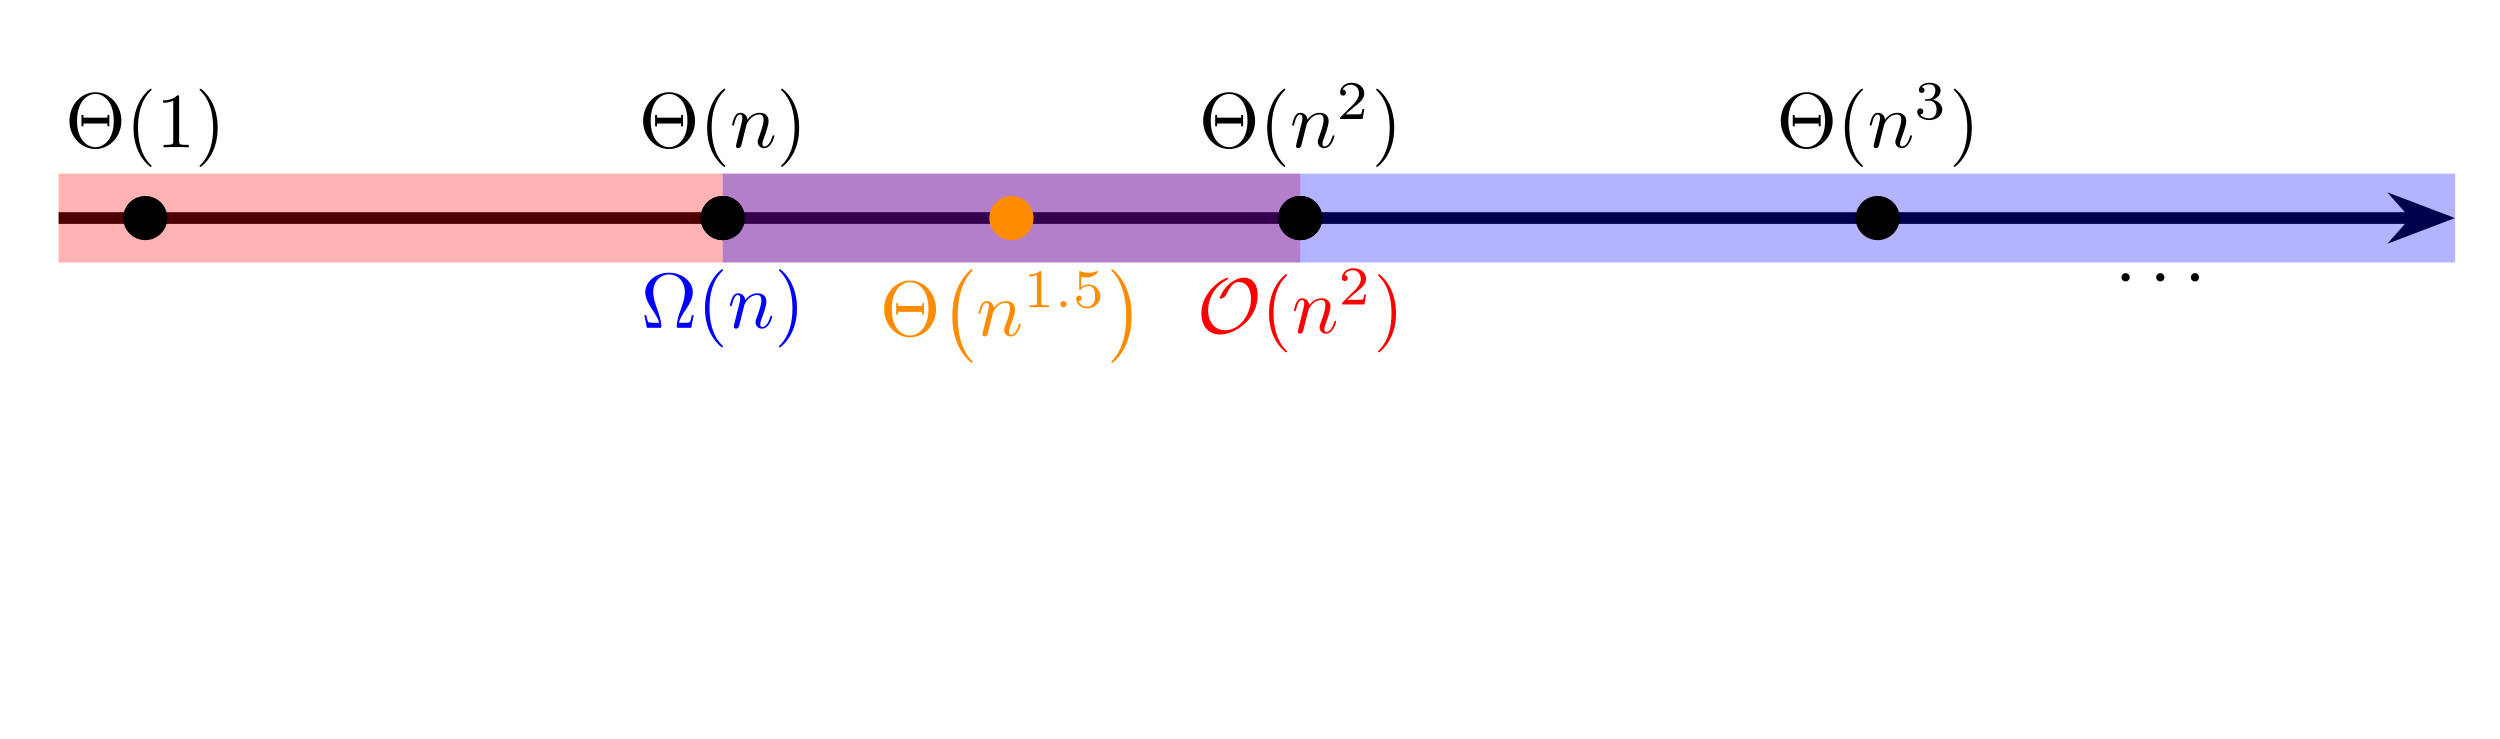
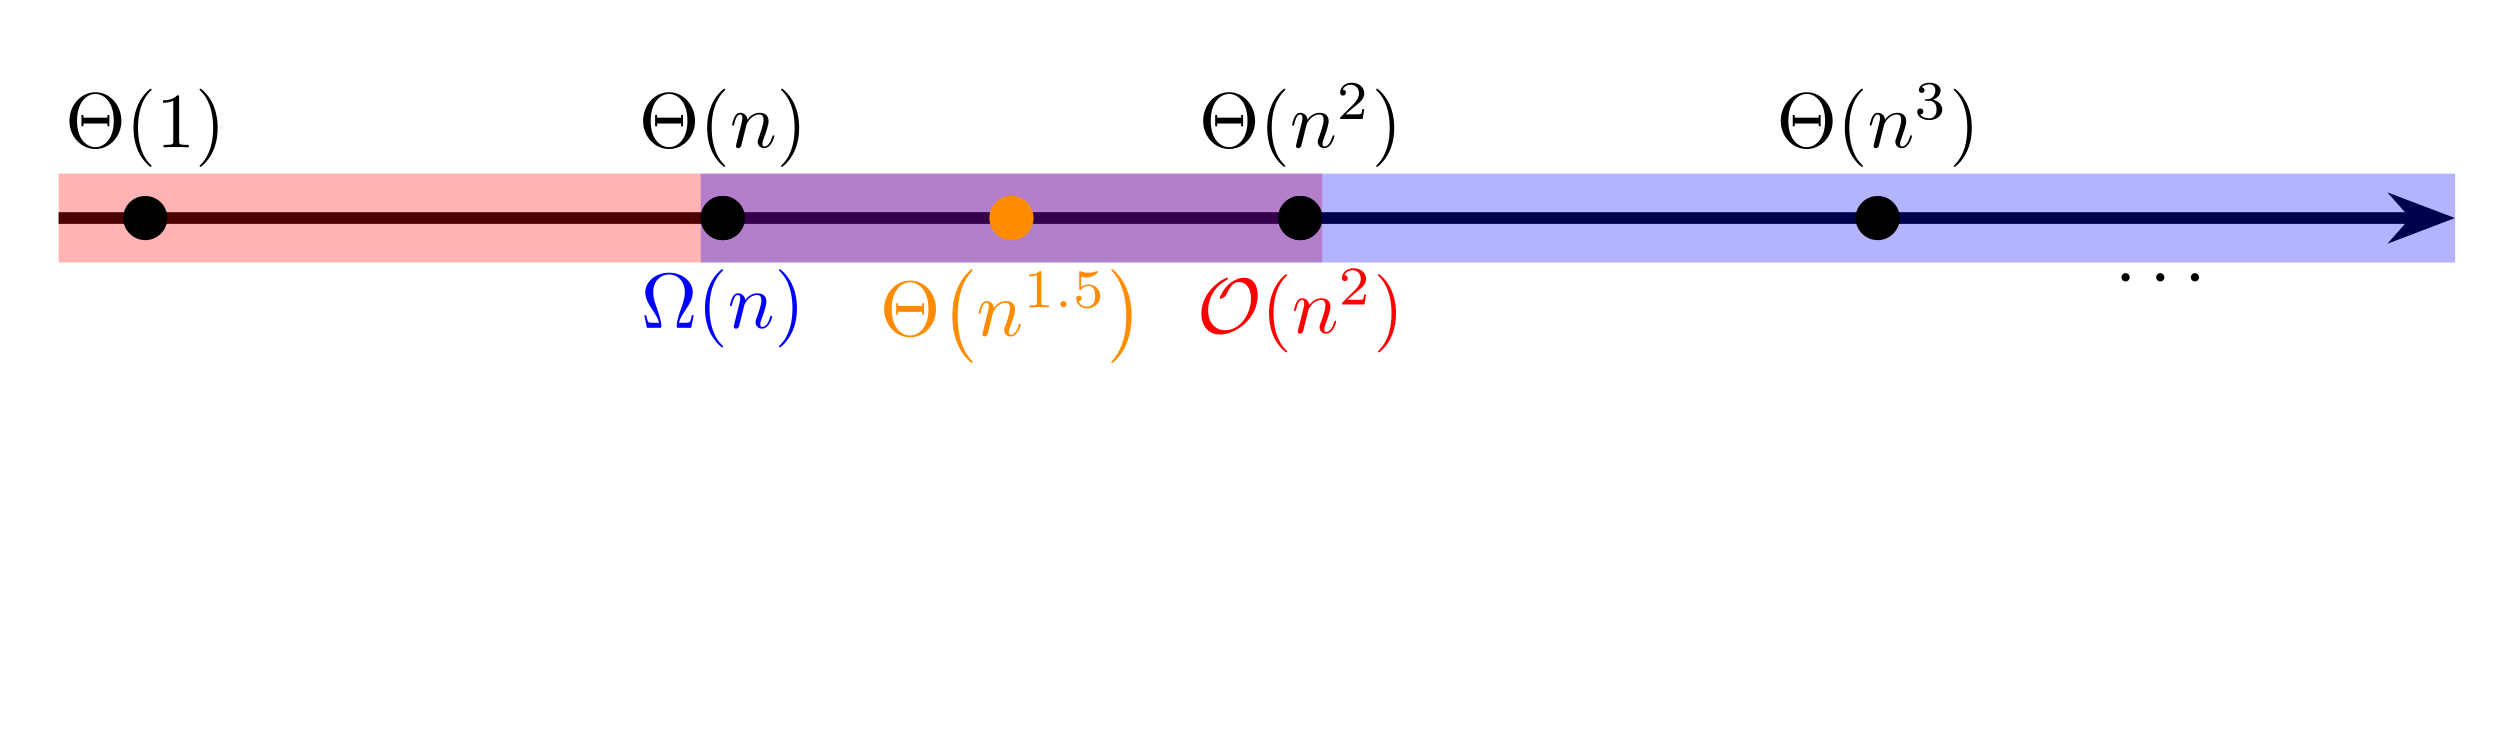
- <svg xmlns="http://www.w3.org/2000/svg" xmlns:xlink="http://www.w3.org/1999/xlink" viewBox="0 0 319.073 94.222">
+ <svg xmlns="http://www.w3.org/2000/svg" xmlns:xlink="http://www.w3.org/1999/xlink" viewBox="0 0 319.073 94.222" version="1.1">
  <defs>
    <g>
-       <g id="glyph-0-0">
-         <path d="M 7.75 -4.812 C 7.75 -6.078 7.188 -7.031 5.969 -7.031 C 4.938 -7.031 4.062 -6.188 3.984 -6.125 C 3.188 -5.344 2.891 -4.453 2.891 -4.422 C 2.891 -4.359 2.938 -4.359 2.984 -4.359 C 3.188 -4.359 3.344 -4.453 3.484 -4.562 C 3.672 -4.688 3.672 -4.719 3.781 -4.953 C 3.875 -5.156 4.109 -5.641 4.469 -6.062 C 4.719 -6.328 4.922 -6.484 5.312 -6.484 C 6.281 -6.484 6.891 -5.688 6.891 -4.375 C 6.891 -2.344 5.453 -0.328 3.609 -0.328 C 2.188 -0.328 1.422 -1.453 1.422 -2.875 C 1.422 -4.234 2.109 -5.734 3.562 -6.594 C 3.672 -6.656 3.969 -6.828 3.969 -6.953 C 3.969 -7.031 3.891 -7.031 3.875 -7.031 C 3.516 -7.031 0.562 -5.438 0.562 -2.453 C 0.562 -1.062 1.297 0.219 2.953 0.219 C 4.891 0.219 7.75 -1.734 7.75 -4.812 Z M 7.75 -4.812 " />
-       </g>
-       <g id="glyph-1-0">
-         <path d="M 3.297 2.391 C 3.297 2.359 3.297 2.344 3.125 2.172 C 1.891 0.922 1.562 -0.969 1.562 -2.5 C 1.562 -4.234 1.938 -5.969 3.172 -7.203 C 3.297 -7.328 3.297 -7.344 3.297 -7.375 C 3.297 -7.453 3.266 -7.484 3.203 -7.484 C 3.094 -7.484 2.203 -6.797 1.609 -5.531 C 1.109 -4.438 0.984 -3.328 0.984 -2.5 C 0.984 -1.719 1.094 -0.516 1.641 0.625 C 2.25 1.844 3.094 2.5 3.203 2.5 C 3.266 2.5 3.297 2.469 3.297 2.391 Z M 3.297 2.391 " />
-       </g>
-       <g id="glyph-1-1">
-         <path d="M 2.875 -2.5 C 2.875 -3.266 2.766 -4.469 2.219 -5.609 C 1.625 -6.828 0.766 -7.484 0.672 -7.484 C 0.609 -7.484 0.562 -7.438 0.562 -7.375 C 0.562 -7.344 0.562 -7.328 0.75 -7.141 C 1.734 -6.156 2.297 -4.578 2.297 -2.5 C 2.297 -0.781 1.938 0.969 0.703 2.219 C 0.562 2.344 0.562 2.359 0.562 2.391 C 0.562 2.453 0.609 2.5 0.672 2.5 C 0.766 2.5 1.672 1.812 2.25 0.547 C 2.766 -0.547 2.875 -1.656 2.875 -2.5 Z M 2.875 -2.5 " />
-       </g>
-       <g id="glyph-1-2">
-         <path d="M 6.75 -1.609 L 6.5 -1.609 C 6.453 -1.359 6.406 -1.125 6.312 -0.891 C 6.266 -0.734 6.234 -0.641 5.656 -0.641 L 4.859 -0.641 C 5 -1.203 5.297 -1.688 5.75 -2.344 C 6.219 -3.047 6.625 -3.734 6.625 -4.531 C 6.625 -5.906 5.281 -7.031 3.594 -7.031 C 1.891 -7.031 0.562 -5.891 0.562 -4.531 C 0.562 -3.734 0.969 -3.047 1.438 -2.344 C 1.875 -1.688 2.188 -1.203 2.328 -0.641 L 1.531 -0.641 C 0.953 -0.641 0.922 -0.734 0.875 -0.875 C 0.781 -1.109 0.734 -1.359 0.688 -1.609 L 0.438 -1.609 L 0.766 0 L 2.359 0 C 2.578 0 2.609 0 2.609 -0.203 C 2.609 -0.906 2.297 -1.781 2.078 -2.422 C 1.859 -3 1.578 -3.781 1.578 -4.531 C 1.578 -6.125 2.688 -6.812 3.594 -6.812 C 4.547 -6.812 5.609 -6.094 5.609 -4.531 C 5.609 -3.781 5.328 -3.031 5.047 -2.219 C 4.891 -1.797 4.578 -0.891 4.578 -0.203 C 4.578 0 4.609 0 4.828 0 L 6.422 0 Z M 6.75 -1.609 " />
-       </g>
-       <g id="glyph-1-3">
-         <path d="M 7.188 -3.375 C 7.188 -5.406 5.688 -7.031 3.875 -7.031 C 2.078 -7.031 0.562 -5.438 0.562 -3.375 C 0.562 -1.328 2.094 0.219 3.875 0.219 C 5.688 0.219 7.188 -1.359 7.188 -3.375 Z M 3.875 -0.016 C 2.891 -0.016 1.531 -0.875 1.531 -3.375 C 1.531 -5.938 2.906 -6.812 3.875 -6.812 C 4.875 -6.812 6.219 -5.906 6.219 -3.375 C 6.219 -0.844 4.812 -0.016 3.875 -0.016 Z M 5.656 -4.125 L 5.406 -4.125 L 5.406 -3.781 L 2.344 -3.781 L 2.344 -4.125 L 2.094 -4.125 L 2.094 -2.688 L 2.344 -2.688 L 2.344 -3.031 L 5.406 -3.031 L 5.406 -2.688 L 5.656 -2.688 Z M 5.656 -4.125 " />
-       </g>
-       <g id="glyph-1-4">
-         <path d="M 2.938 -6.375 C 2.938 -6.625 2.938 -6.641 2.703 -6.641 C 2.078 -6 1.203 -6 0.891 -6 L 0.891 -5.688 C 1.094 -5.688 1.672 -5.688 2.188 -5.953 L 2.188 -0.781 C 2.188 -0.422 2.156 -0.312 1.266 -0.312 L 0.953 -0.312 L 0.953 0 C 1.297 -0.031 2.156 -0.031 2.562 -0.031 C 2.953 -0.031 3.828 -0.031 4.172 0 L 4.172 -0.312 L 3.859 -0.312 C 2.953 -0.312 2.938 -0.422 2.938 -0.781 Z M 2.938 -6.375 " />
-       </g>
-       <g id="glyph-2-0">
-         <path d="M 0.875 -0.594 C 0.844 -0.438 0.781 -0.203 0.781 -0.156 C 0.781 0.016 0.922 0.109 1.078 0.109 C 1.203 0.109 1.375 0.031 1.453 -0.172 C 1.453 -0.188 1.578 -0.656 1.641 -0.906 L 1.859 -1.797 C 1.906 -2.031 1.969 -2.25 2.031 -2.469 C 2.062 -2.641 2.141 -2.938 2.156 -2.969 C 2.297 -3.281 2.828 -4.188 3.781 -4.188 C 4.234 -4.188 4.312 -3.812 4.312 -3.484 C 4.312 -2.875 3.828 -1.594 3.672 -1.172 C 3.578 -0.938 3.562 -0.812 3.562 -0.703 C 3.562 -0.234 3.922 0.109 4.391 0.109 C 5.328 0.109 5.688 -1.344 5.688 -1.422 C 5.688 -1.531 5.609 -1.531 5.578 -1.531 C 5.469 -1.531 5.469 -1.5 5.422 -1.344 C 5.219 -0.672 4.891 -0.109 4.406 -0.109 C 4.234 -0.109 4.172 -0.203 4.172 -0.438 C 4.172 -0.688 4.25 -0.922 4.344 -1.141 C 4.531 -1.672 4.953 -2.766 4.953 -3.344 C 4.953 -4 4.531 -4.406 3.812 -4.406 C 2.906 -4.406 2.422 -3.766 2.25 -3.531 C 2.203 -4.094 1.797 -4.406 1.328 -4.406 C 0.875 -4.406 0.688 -4.016 0.594 -3.844 C 0.422 -3.5 0.297 -2.906 0.297 -2.875 C 0.297 -2.766 0.391 -2.766 0.406 -2.766 C 0.516 -2.766 0.516 -2.781 0.578 -3 C 0.75 -3.703 0.953 -4.188 1.312 -4.188 C 1.5 -4.188 1.609 -4.062 1.609 -3.734 C 1.609 -3.516 1.578 -3.406 1.453 -2.891 Z M 0.875 -0.594 " />
-       </g>
-       <g id="glyph-2-1">
-         <path d="M 1.906 -0.531 C 1.906 -0.812 1.672 -1.062 1.391 -1.062 C 1.094 -1.062 0.859 -0.812 0.859 -0.531 C 0.859 -0.234 1.094 0 1.391 0 C 1.672 0 1.906 -0.234 1.906 -0.531 Z M 1.906 -0.531 " />
-       </g>
-       <g id="glyph-3-0">
-         <path d="M 3.516 -1.266 L 3.281 -1.266 C 3.266 -1.109 3.188 -0.703 3.094 -0.641 C 3.047 -0.594 2.516 -0.594 2.406 -0.594 L 1.125 -0.594 C 1.859 -1.234 2.109 -1.438 2.516 -1.766 C 3.031 -2.172 3.516 -2.609 3.516 -3.266 C 3.516 -4.109 2.781 -4.625 1.891 -4.625 C 1.031 -4.625 0.438 -4.016 0.438 -3.375 C 0.438 -3.031 0.734 -2.984 0.812 -2.984 C 0.969 -2.984 1.172 -3.109 1.172 -3.359 C 1.172 -3.484 1.125 -3.734 0.766 -3.734 C 0.984 -4.219 1.453 -4.375 1.781 -4.375 C 2.484 -4.375 2.844 -3.828 2.844 -3.266 C 2.844 -2.656 2.406 -2.188 2.188 -1.938 L 0.516 -0.266 C 0.438 -0.203 0.438 -0.188 0.438 0 L 3.312 0 Z M 3.516 -1.266 " />
-       </g>
-       <g id="glyph-3-1">
-         <path d="M 2.328 -4.438 C 2.328 -4.625 2.328 -4.625 2.125 -4.625 C 1.672 -4.188 1.047 -4.188 0.766 -4.188 L 0.766 -3.938 C 0.922 -3.938 1.391 -3.938 1.766 -4.125 L 1.766 -0.578 C 1.766 -0.344 1.766 -0.25 1.078 -0.25 L 0.812 -0.25 L 0.812 0 C 0.938 0 1.797 -0.031 2.047 -0.031 C 2.266 -0.031 3.141 0 3.297 0 L 3.297 -0.25 L 3.031 -0.25 C 2.328 -0.25 2.328 -0.344 2.328 -0.578 Z M 2.328 -4.438 " />
-       </g>
-       <g id="glyph-3-2">
-         <path d="M 1.078 -3.891 C 1.438 -3.797 1.641 -3.797 1.75 -3.797 C 2.672 -3.797 3.219 -4.422 3.219 -4.531 C 3.219 -4.609 3.172 -4.625 3.141 -4.625 C 3.125 -4.625 3.109 -4.625 3.078 -4.609 C 2.906 -4.547 2.547 -4.406 2.031 -4.406 C 1.828 -4.406 1.469 -4.422 1.016 -4.594 C 0.938 -4.625 0.922 -4.625 0.922 -4.625 C 0.828 -4.625 0.828 -4.547 0.828 -4.438 L 0.828 -2.391 C 0.828 -2.266 0.828 -2.188 0.938 -2.188 C 1 -2.188 1.016 -2.188 1.078 -2.281 C 1.375 -2.656 1.812 -2.719 2.047 -2.719 C 2.469 -2.719 2.656 -2.391 2.688 -2.328 C 2.812 -2.094 2.859 -1.828 2.859 -1.422 C 2.859 -1.219 2.859 -0.812 2.641 -0.5 C 2.469 -0.25 2.172 -0.078 1.828 -0.078 C 1.375 -0.078 0.906 -0.328 0.734 -0.797 C 1 -0.781 1.141 -0.953 1.141 -1.141 C 1.141 -1.438 0.875 -1.484 0.781 -1.484 C 0.781 -1.484 0.438 -1.484 0.438 -1.109 C 0.438 -0.484 1.016 0.141 1.844 0.141 C 2.734 0.141 3.516 -0.516 3.516 -1.406 C 3.516 -2.188 2.922 -2.906 2.062 -2.906 C 1.75 -2.906 1.391 -2.844 1.078 -2.578 Z M 1.078 -3.891 " />
-       </g>
-       <g id="glyph-3-3">
-         <path d="M 1.906 -2.328 C 2.453 -2.328 2.844 -1.953 2.844 -1.203 C 2.844 -0.344 2.328 -0.078 1.938 -0.078 C 1.656 -0.078 1.031 -0.156 0.75 -0.578 C 1.078 -0.578 1.156 -0.812 1.156 -0.969 C 1.156 -1.188 0.984 -1.344 0.766 -1.344 C 0.578 -1.344 0.375 -1.219 0.375 -0.938 C 0.375 -0.281 1.094 0.141 1.938 0.141 C 2.906 0.141 3.578 -0.516 3.578 -1.203 C 3.578 -1.75 3.141 -2.297 2.375 -2.453 C 3.094 -2.719 3.359 -3.234 3.359 -3.672 C 3.359 -4.219 2.734 -4.625 1.953 -4.625 C 1.188 -4.625 0.594 -4.25 0.594 -3.688 C 0.594 -3.453 0.75 -3.328 0.953 -3.328 C 1.172 -3.328 1.312 -3.484 1.312 -3.672 C 1.312 -3.875 1.172 -4.031 0.953 -4.047 C 1.203 -4.344 1.672 -4.422 1.938 -4.422 C 2.25 -4.422 2.688 -4.266 2.688 -3.672 C 2.688 -3.375 2.594 -3.047 2.406 -2.844 C 2.188 -2.578 1.984 -2.562 1.641 -2.531 C 1.469 -2.516 1.453 -2.516 1.422 -2.516 C 1.406 -2.516 1.344 -2.5 1.344 -2.422 C 1.344 -2.328 1.406 -2.328 1.531 -2.328 Z M 1.906 -2.328 " />
-       </g>
-       <g id="glyph-4-0">
-         <path d="M 4.109 11.453 C 4.109 11.422 4.094 11.391 4.078 11.359 C 3.625 10.875 2.938 10.062 2.516 8.438 C 2.297 7.531 2.203 6.516 2.203 5.578 C 2.203 2.953 2.828 1.125 4.031 -0.172 C 4.109 -0.266 4.109 -0.281 4.109 -0.297 C 4.109 -0.406 4.031 -0.406 4 -0.406 C 3.844 -0.406 3.312 0.203 3.188 0.344 C 2.156 1.562 1.516 3.344 1.516 5.578 C 1.516 6.984 1.766 8.984 3.078 10.672 C 3.172 10.797 3.812 11.547 4 11.547 C 4.031 11.547 4.109 11.547 4.109 11.453 Z M 4.109 11.453 " />
-       </g>
-       <g id="glyph-4-1">
-         <path d="M 3.047 5.578 C 3.047 4.172 2.797 2.156 1.484 0.484 C 1.391 0.359 0.734 -0.406 0.562 -0.406 C 0.516 -0.406 0.438 -0.375 0.438 -0.297 C 0.438 -0.266 0.453 -0.234 0.5 -0.203 C 0.984 0.312 1.625 1.125 2.031 2.719 C 2.266 3.625 2.359 4.641 2.359 5.578 C 2.359 6.578 2.266 7.594 2 8.578 C 1.625 9.969 1.031 10.766 0.531 11.328 C 0.438 11.422 0.438 11.438 0.438 11.453 C 0.438 11.531 0.516 11.547 0.562 11.547 C 0.703 11.547 1.25 10.953 1.375 10.812 C 2.391 9.594 3.047 7.812 3.047 5.578 Z M 3.047 5.578 " />
-       </g>
-       <g id="glyph-5-0">
-         <path d="M 1.578 -0.391 C 1.578 -0.641 1.375 -0.797 1.188 -0.797 C 0.953 -0.797 0.781 -0.609 0.781 -0.406 C 0.781 -0.156 0.984 0 1.172 0 C 1.406 0 1.578 -0.188 1.578 -0.391 Z M 1.578 -0.391 " />
-       </g>
+       <symbol overflow="visible" id="glyph0-0">
+         <path style="stroke:none;" d="" />
+       </symbol>
+       <symbol overflow="visible" id="glyph0-1">
+         <path style="stroke:none;" d="M 7.75 -4.812 C 7.75 -6.078 7.188 -7.031 5.969 -7.031 C 4.938 -7.031 4.062 -6.188 3.984 -6.125 C 3.188 -5.344 2.891 -4.453 2.891 -4.422 C 2.891 -4.359 2.938 -4.359 2.984 -4.359 C 3.188 -4.359 3.344 -4.453 3.484 -4.562 C 3.672 -4.688 3.672 -4.719 3.781 -4.953 C 3.875 -5.156 4.109 -5.641 4.469 -6.062 C 4.719 -6.328 4.922 -6.484 5.312 -6.484 C 6.281 -6.484 6.891 -5.688 6.891 -4.375 C 6.891 -2.344 5.453 -0.328 3.609 -0.328 C 2.188 -0.328 1.422 -1.453 1.422 -2.875 C 1.422 -4.234 2.109 -5.734 3.562 -6.594 C 3.672 -6.656 3.969 -6.828 3.969 -6.953 C 3.969 -7.031 3.891 -7.031 3.875 -7.031 C 3.516 -7.031 0.562 -5.438 0.562 -2.453 C 0.562 -1.062 1.297 0.219 2.953 0.219 C 4.891 0.219 7.75 -1.734 7.75 -4.812 Z M 7.75 -4.812 " />
+       </symbol>
+       <symbol overflow="visible" id="glyph1-0">
+         <path style="stroke:none;" d="" />
+       </symbol>
+       <symbol overflow="visible" id="glyph1-1">
+         <path style="stroke:none;" d="M 3.297 2.391 C 3.297 2.359 3.297 2.344 3.125 2.172 C 1.891 0.922 1.562 -0.969 1.562 -2.5 C 1.562 -4.234 1.938 -5.969 3.172 -7.203 C 3.297 -7.328 3.297 -7.344 3.297 -7.375 C 3.297 -7.453 3.266 -7.484 3.203 -7.484 C 3.094 -7.484 2.203 -6.797 1.609 -5.531 C 1.109 -4.438 0.984 -3.328 0.984 -2.5 C 0.984 -1.719 1.094 -0.516 1.641 0.625 C 2.25 1.844 3.094 2.5 3.203 2.5 C 3.266 2.5 3.297 2.469 3.297 2.391 Z M 3.297 2.391 " />
+       </symbol>
+       <symbol overflow="visible" id="glyph1-2">
+         <path style="stroke:none;" d="M 2.875 -2.5 C 2.875 -3.266 2.766 -4.469 2.219 -5.609 C 1.625 -6.828 0.766 -7.484 0.672 -7.484 C 0.609 -7.484 0.562 -7.438 0.562 -7.375 C 0.562 -7.344 0.562 -7.328 0.75 -7.141 C 1.734 -6.156 2.297 -4.578 2.297 -2.5 C 2.297 -0.781 1.938 0.969 0.703 2.219 C 0.562 2.344 0.562 2.359 0.562 2.391 C 0.562 2.453 0.609 2.5 0.672 2.5 C 0.766 2.5 1.672 1.812 2.25 0.547 C 2.766 -0.547 2.875 -1.656 2.875 -2.5 Z M 2.875 -2.5 " />
+       </symbol>
+       <symbol overflow="visible" id="glyph1-3">
+         <path style="stroke:none;" d="M 6.75 -1.609 L 6.5 -1.609 C 6.453 -1.359 6.406 -1.125 6.312 -0.891 C 6.266 -0.734 6.234 -0.641 5.656 -0.641 L 4.859 -0.641 C 5 -1.203 5.297 -1.688 5.75 -2.344 C 6.219 -3.047 6.625 -3.734 6.625 -4.531 C 6.625 -5.906 5.281 -7.031 3.594 -7.031 C 1.891 -7.031 0.562 -5.891 0.562 -4.531 C 0.562 -3.734 0.969 -3.047 1.438 -2.344 C 1.875 -1.688 2.188 -1.203 2.328 -0.641 L 1.531 -0.641 C 0.953 -0.641 0.922 -0.734 0.875 -0.875 C 0.781 -1.109 0.734 -1.359 0.688 -1.609 L 0.438 -1.609 L 0.766 0 L 2.359 0 C 2.578 0 2.609 0 2.609 -0.203 C 2.609 -0.906 2.297 -1.781 2.078 -2.422 C 1.859 -3 1.578 -3.781 1.578 -4.531 C 1.578 -6.125 2.688 -6.812 3.594 -6.812 C 4.547 -6.812 5.609 -6.094 5.609 -4.531 C 5.609 -3.781 5.328 -3.031 5.047 -2.219 C 4.891 -1.797 4.578 -0.891 4.578 -0.203 C 4.578 0 4.609 0 4.828 0 L 6.422 0 Z M 6.75 -1.609 " />
+       </symbol>
+       <symbol overflow="visible" id="glyph1-4">
+         <path style="stroke:none;" d="M 7.188 -3.375 C 7.188 -5.406 5.688 -7.031 3.875 -7.031 C 2.078 -7.031 0.562 -5.438 0.562 -3.375 C 0.562 -1.328 2.094 0.219 3.875 0.219 C 5.688 0.219 7.188 -1.359 7.188 -3.375 Z M 3.875 -0.016 C 2.891 -0.016 1.531 -0.875 1.531 -3.375 C 1.531 -5.938 2.906 -6.812 3.875 -6.812 C 4.875 -6.812 6.219 -5.906 6.219 -3.375 C 6.219 -0.844 4.812 -0.016 3.875 -0.016 Z M 5.656 -4.125 L 5.406 -4.125 L 5.406 -3.781 L 2.344 -3.781 L 2.344 -4.125 L 2.094 -4.125 L 2.094 -2.688 L 2.344 -2.688 L 2.344 -3.031 L 5.406 -3.031 L 5.406 -2.688 L 5.656 -2.688 Z M 5.656 -4.125 " />
+       </symbol>
+       <symbol overflow="visible" id="glyph1-5">
+         <path style="stroke:none;" d="M 2.938 -6.375 C 2.938 -6.625 2.938 -6.641 2.703 -6.641 C 2.078 -6 1.203 -6 0.891 -6 L 0.891 -5.688 C 1.094 -5.688 1.672 -5.688 2.188 -5.953 L 2.188 -0.781 C 2.188 -0.422 2.156 -0.312 1.266 -0.312 L 0.953 -0.312 L 0.953 0 C 1.297 -0.031 2.156 -0.031 2.562 -0.031 C 2.953 -0.031 3.828 -0.031 4.172 0 L 4.172 -0.312 L 3.859 -0.312 C 2.953 -0.312 2.938 -0.422 2.938 -0.781 Z M 2.938 -6.375 " />
+       </symbol>
+       <symbol overflow="visible" id="glyph2-0">
+         <path style="stroke:none;" d="" />
+       </symbol>
+       <symbol overflow="visible" id="glyph2-1">
+         <path style="stroke:none;" d="M 0.875 -0.594 C 0.844 -0.438 0.781 -0.203 0.781 -0.156 C 0.781 0.016 0.922 0.109 1.078 0.109 C 1.203 0.109 1.375 0.031 1.453 -0.172 C 1.453 -0.188 1.578 -0.656 1.641 -0.906 L 1.859 -1.797 C 1.906 -2.031 1.969 -2.25 2.031 -2.469 C 2.062 -2.641 2.141 -2.938 2.156 -2.969 C 2.297 -3.281 2.828 -4.188 3.781 -4.188 C 4.234 -4.188 4.312 -3.812 4.312 -3.484 C 4.312 -2.875 3.828 -1.594 3.672 -1.172 C 3.578 -0.938 3.562 -0.812 3.562 -0.703 C 3.562 -0.234 3.922 0.109 4.391 0.109 C 5.328 0.109 5.688 -1.344 5.688 -1.422 C 5.688 -1.531 5.609 -1.531 5.578 -1.531 C 5.469 -1.531 5.469 -1.5 5.422 -1.344 C 5.219 -0.672 4.891 -0.109 4.406 -0.109 C 4.234 -0.109 4.172 -0.203 4.172 -0.438 C 4.172 -0.688 4.25 -0.922 4.344 -1.141 C 4.531 -1.672 4.953 -2.766 4.953 -3.344 C 4.953 -4 4.531 -4.406 3.812 -4.406 C 2.906 -4.406 2.422 -3.766 2.25 -3.531 C 2.203 -4.094 1.797 -4.406 1.328 -4.406 C 0.875 -4.406 0.688 -4.016 0.594 -3.844 C 0.422 -3.5 0.297 -2.906 0.297 -2.875 C 0.297 -2.766 0.391 -2.766 0.406 -2.766 C 0.516 -2.766 0.516 -2.781 0.578 -3 C 0.75 -3.703 0.953 -4.188 1.312 -4.188 C 1.5 -4.188 1.609 -4.062 1.609 -3.734 C 1.609 -3.516 1.578 -3.406 1.453 -2.891 Z M 0.875 -0.594 " />
+       </symbol>
+       <symbol overflow="visible" id="glyph2-2">
+         <path style="stroke:none;" d="M 1.906 -0.531 C 1.906 -0.812 1.672 -1.062 1.391 -1.062 C 1.094 -1.062 0.859 -0.812 0.859 -0.531 C 0.859 -0.234 1.094 0 1.391 0 C 1.672 0 1.906 -0.234 1.906 -0.531 Z M 1.906 -0.531 " />
+       </symbol>
+       <symbol overflow="visible" id="glyph3-0">
+         <path style="stroke:none;" d="" />
+       </symbol>
+       <symbol overflow="visible" id="glyph3-1">
+         <path style="stroke:none;" d="M 3.516 -1.266 L 3.281 -1.266 C 3.266 -1.109 3.188 -0.703 3.094 -0.641 C 3.047 -0.594 2.516 -0.594 2.406 -0.594 L 1.125 -0.594 C 1.859 -1.234 2.109 -1.438 2.516 -1.766 C 3.031 -2.172 3.516 -2.609 3.516 -3.266 C 3.516 -4.109 2.781 -4.625 1.891 -4.625 C 1.031 -4.625 0.438 -4.016 0.438 -3.375 C 0.438 -3.031 0.734 -2.984 0.812 -2.984 C 0.969 -2.984 1.172 -3.109 1.172 -3.359 C 1.172 -3.484 1.125 -3.734 0.766 -3.734 C 0.984 -4.219 1.453 -4.375 1.781 -4.375 C 2.484 -4.375 2.844 -3.828 2.844 -3.266 C 2.844 -2.656 2.406 -2.188 2.188 -1.938 L 0.516 -0.266 C 0.438 -0.203 0.438 -0.188 0.438 0 L 3.312 0 Z M 3.516 -1.266 " />
+       </symbol>
+       <symbol overflow="visible" id="glyph3-2">
+         <path style="stroke:none;" d="M 2.328 -4.438 C 2.328 -4.625 2.328 -4.625 2.125 -4.625 C 1.672 -4.188 1.047 -4.188 0.766 -4.188 L 0.766 -3.938 C 0.922 -3.938 1.391 -3.938 1.766 -4.125 L 1.766 -0.578 C 1.766 -0.344 1.766 -0.25 1.078 -0.25 L 0.812 -0.25 L 0.812 0 C 0.938 0 1.797 -0.031 2.047 -0.031 C 2.266 -0.031 3.141 0 3.297 0 L 3.297 -0.25 L 3.031 -0.25 C 2.328 -0.25 2.328 -0.344 2.328 -0.578 Z M 2.328 -4.438 " />
+       </symbol>
+       <symbol overflow="visible" id="glyph3-3">
+         <path style="stroke:none;" d="M 1.078 -3.891 C 1.438 -3.797 1.641 -3.797 1.75 -3.797 C 2.672 -3.797 3.219 -4.422 3.219 -4.531 C 3.219 -4.609 3.172 -4.625 3.141 -4.625 C 3.125 -4.625 3.109 -4.625 3.078 -4.609 C 2.906 -4.547 2.547 -4.406 2.031 -4.406 C 1.828 -4.406 1.469 -4.422 1.016 -4.594 C 0.938 -4.625 0.922 -4.625 0.922 -4.625 C 0.828 -4.625 0.828 -4.547 0.828 -4.438 L 0.828 -2.391 C 0.828 -2.266 0.828 -2.188 0.938 -2.188 C 1 -2.188 1.016 -2.188 1.078 -2.281 C 1.375 -2.656 1.812 -2.719 2.047 -2.719 C 2.469 -2.719 2.656 -2.391 2.688 -2.328 C 2.812 -2.094 2.859 -1.828 2.859 -1.422 C 2.859 -1.219 2.859 -0.812 2.641 -0.5 C 2.469 -0.25 2.172 -0.078 1.828 -0.078 C 1.375 -0.078 0.906 -0.328 0.734 -0.797 C 1 -0.781 1.141 -0.953 1.141 -1.141 C 1.141 -1.438 0.875 -1.484 0.781 -1.484 C 0.781 -1.484 0.438 -1.484 0.438 -1.109 C 0.438 -0.484 1.016 0.141 1.844 0.141 C 2.734 0.141 3.516 -0.516 3.516 -1.406 C 3.516 -2.188 2.922 -2.906 2.062 -2.906 C 1.75 -2.906 1.391 -2.844 1.078 -2.578 Z M 1.078 -3.891 " />
+       </symbol>
+       <symbol overflow="visible" id="glyph3-4">
+         <path style="stroke:none;" d="M 1.906 -2.328 C 2.453 -2.328 2.844 -1.953 2.844 -1.203 C 2.844 -0.344 2.328 -0.078 1.938 -0.078 C 1.656 -0.078 1.031 -0.156 0.75 -0.578 C 1.078 -0.578 1.156 -0.812 1.156 -0.969 C 1.156 -1.188 0.984 -1.344 0.766 -1.344 C 0.578 -1.344 0.375 -1.219 0.375 -0.938 C 0.375 -0.281 1.094 0.141 1.938 0.141 C 2.906 0.141 3.578 -0.516 3.578 -1.203 C 3.578 -1.75 3.141 -2.297 2.375 -2.453 C 3.094 -2.719 3.359 -3.234 3.359 -3.672 C 3.359 -4.219 2.734 -4.625 1.953 -4.625 C 1.188 -4.625 0.594 -4.25 0.594 -3.688 C 0.594 -3.453 0.75 -3.328 0.953 -3.328 C 1.172 -3.328 1.312 -3.484 1.312 -3.672 C 1.312 -3.875 1.172 -4.031 0.953 -4.047 C 1.203 -4.344 1.672 -4.422 1.938 -4.422 C 2.25 -4.422 2.688 -4.266 2.688 -3.672 C 2.688 -3.375 2.594 -3.047 2.406 -2.844 C 2.188 -2.578 1.984 -2.562 1.641 -2.531 C 1.469 -2.516 1.453 -2.516 1.422 -2.516 C 1.406 -2.516 1.344 -2.5 1.344 -2.422 C 1.344 -2.328 1.406 -2.328 1.531 -2.328 Z M 1.906 -2.328 " />
+       </symbol>
+       <symbol overflow="visible" id="glyph4-0">
+         <path style="stroke:none;" d="" />
+       </symbol>
+       <symbol overflow="visible" id="glyph4-1">
+         <path style="stroke:none;" d="M 4.109 11.453 C 4.109 11.422 4.094 11.391 4.078 11.359 C 3.625 10.875 2.938 10.062 2.516 8.438 C 2.297 7.531 2.203 6.516 2.203 5.578 C 2.203 2.953 2.828 1.125 4.031 -0.172 C 4.109 -0.266 4.109 -0.281 4.109 -0.297 C 4.109 -0.406 4.031 -0.406 4 -0.406 C 3.844 -0.406 3.312 0.203 3.188 0.344 C 2.156 1.562 1.516 3.344 1.516 5.578 C 1.516 6.984 1.766 8.984 3.078 10.672 C 3.172 10.797 3.812 11.547 4 11.547 C 4.031 11.547 4.109 11.547 4.109 11.453 Z M 4.109 11.453 " />
+       </symbol>
+       <symbol overflow="visible" id="glyph4-2">
+         <path style="stroke:none;" d="M 3.047 5.578 C 3.047 4.172 2.797 2.156 1.484 0.484 C 1.391 0.359 0.734 -0.406 0.562 -0.406 C 0.516 -0.406 0.438 -0.375 0.438 -0.297 C 0.438 -0.266 0.453 -0.234 0.5 -0.203 C 0.984 0.312 1.625 1.125 2.031 2.719 C 2.266 3.625 2.359 4.641 2.359 5.578 C 2.359 6.578 2.266 7.594 2 8.578 C 1.625 9.969 1.031 10.766 0.531 11.328 C 0.438 11.422 0.438 11.438 0.438 11.453 C 0.438 11.531 0.516 11.547 0.562 11.547 C 0.703 11.547 1.25 10.953 1.375 10.812 C 2.391 9.594 3.047 7.812 3.047 5.578 Z M 3.047 5.578 " />
+       </symbol>
+       <symbol overflow="visible" id="glyph5-0">
+         <path style="stroke:none;" d="" />
+       </symbol>
+       <symbol overflow="visible" id="glyph5-1">
+         <path style="stroke:none;" d="M 1.578 -0.391 C 1.578 -0.641 1.375 -0.797 1.188 -0.797 C 0.953 -0.797 0.781 -0.609 0.781 -0.406 C 0.781 -0.156 0.984 0 1.172 0 C 1.406 0 1.578 -0.188 1.578 -0.391 Z M 1.578 -0.391 " />
+       </symbol>
    </g>
-     <clipPath id="clip-0">
-       <path clip-rule="nonzero" d="M 286 3 L 319.074 3 L 319.074 48 L 286 48 Z M 286 3 " />
+     <clipPath id="clip1">
+       <path d="M 286 3 L 319.074 3 L 319.074 48 L 286 48 Z M 286 3 " />
    </clipPath>
  </defs>
  <g id="surface1" transform="translate(0.000,2.390)">
-     <path fill="none" stroke-width="1.494" stroke-linecap="butt" stroke-linejoin="miter" stroke="rgb(0%,0%,0%)" stroke-opacity="1" stroke-miterlimit="10" d="M -11.057 0.002 L 289.658 0.002 " transform="matrix(1,0,0,-1,18.541,25.439)" />
-     <path fill-rule="nonzero" fill="rgb(0%,0%,0%)" fill-opacity="1" d="M 311.305 25.438 L 307.16 23.863 L 308.559 25.438 L 307.16 27.016 Z M 311.305 25.438 " />
-     <g clip-path="url(#clip-0)">
-       <path fill="none" stroke-width="1.435" stroke-linecap="butt" stroke-linejoin="miter" stroke="rgb(0%,0%,0%)" stroke-opacity="1" stroke-miterlimit="10" d="M 6.46 0.002 L 2.316 1.576 L 3.714 0.002 L 2.316 -1.577 Z M 6.46 0.002 " transform="matrix(1,0,0,-1,304.8445,25.439)" />
+     <path style="fill:none;stroke-width:1.494;stroke-linecap:butt;stroke-linejoin:miter;stroke:rgb(0%,0%,0%);stroke-opacity:1;stroke-miterlimit:10;" d="M -11.057 0.002 L 289.658 0.002 " transform="matrix(1,0,0,-1,18.541,25.439)" />
+     <path style=" stroke:none;fill-rule:nonzero;fill:rgb(0%,0%,0%);fill-opacity:1;" d="M 311.305 25.438 L 307.16 23.863 L 308.559 25.438 L 307.16 27.016 Z M 311.305 25.438 " />
+     <g clip-path="url(#clip1)" clip-rule="nonzero">
+       <path style="fill:none;stroke-width:1.435;stroke-linecap:butt;stroke-linejoin:miter;stroke:rgb(0%,0%,0%);stroke-opacity:1;stroke-miterlimit:10;" d="M 6.46 0.002 L 2.316 1.576 L 3.714 0.002 L 2.316 -1.577 Z M 6.46 0.002 " transform="matrix(1,0,0,-1,304.8445,25.439)" />
    </g>
-     <path fill-rule="nonzero" fill="rgb(100%,0%,0%)" fill-opacity="0.3" d="M 7.484 19.77 L 7.484 31.109 L 165.945 31.109 L 165.945 19.77 Z M 7.484 19.77 " />
-     <path fill-rule="nonzero" fill="rgb(0%,0%,0%)" fill-opacity="1" d="M 168.762 25.438 C 168.762 23.883 167.5 22.621 165.945 22.621 C 164.387 22.621 163.125 23.883 163.125 25.438 C 163.125 26.996 164.387 28.258 165.945 28.258 C 167.5 28.258 168.762 26.996 168.762 25.438 Z M 168.762 25.438 " />
-     <g fill="rgb(100%,0%,0%)" fill-opacity="1">
-       <use xlink:href="#glyph-0-0" x="152.769" y="40.085" />
+     <path style=" stroke:none;fill-rule:nonzero;fill:rgb(100%,0%,0%);fill-opacity:0.3;" d="M 7.484 19.77 L 7.484 31.109 L 168.75 31.109 L 168.75 19.77 Z M 7.484 19.77 " />
+     <path style=" stroke:none;fill-rule:nonzero;fill:rgb(0%,0%,0%);fill-opacity:1;" d="M 168.762 25.438 C 168.762 23.883 167.5 22.621 165.945 22.621 C 164.387 22.621 163.125 23.883 163.125 25.438 C 163.125 26.996 164.387 28.258 165.945 28.258 C 167.5 28.258 168.762 26.996 168.762 25.438 Z M 168.762 25.438 " />
+     <g style="fill:rgb(100%,0%,0%);fill-opacity:1;">
+       <use xlink:href="#glyph0-1" x="152.769" y="40.085" />
    </g>
-     <g fill="rgb(100%,0%,0%)" fill-opacity="1">
-       <use xlink:href="#glyph-1-0" x="160.977" y="40.085" />
+     <g style="fill:rgb(100%,0%,0%);fill-opacity:1;">
+       <use xlink:href="#glyph1-1" x="160.977" y="40.085" />
    </g>
-     <g fill="rgb(100%,0%,0%)" fill-opacity="1">
-       <use xlink:href="#glyph-2-0" x="164.851" y="40.085" />
+     <g style="fill:rgb(100%,0%,0%);fill-opacity:1;">
+       <use xlink:href="#glyph2-1" x="164.851" y="40.085" />
    </g>
-     <g fill="rgb(100%,0%,0%)" fill-opacity="1">
-       <use xlink:href="#glyph-3-0" x="170.831" y="36.47" />
+     <g style="fill:rgb(100%,0%,0%);fill-opacity:1;">
+       <use xlink:href="#glyph3-1" x="170.831" y="36.47" />
    </g>
-     <g fill="rgb(100%,0%,0%)" fill-opacity="1">
-       <use xlink:href="#glyph-1-1" x="175.3" y="40.085" />
+     <g style="fill:rgb(100%,0%,0%);fill-opacity:1;">
+       <use xlink:href="#glyph1-2" x="175.3" y="40.085" />
    </g>
-     <path fill-rule="nonzero" fill="rgb(0%,0%,100%)" fill-opacity="0.3" d="M 92.242 19.77 L 92.242 31.109 L 313.348 31.109 L 313.348 19.77 Z M 92.242 19.77 " />
-     <path fill-rule="nonzero" fill="rgb(0%,0%,0%)" fill-opacity="1" d="M 95.062 25.438 C 95.062 23.883 93.801 22.621 92.242 22.621 C 90.688 22.621 89.426 23.883 89.426 25.438 C 89.426 26.996 90.688 28.258 92.242 28.258 C 93.801 28.258 95.062 26.996 95.062 25.438 Z M 95.062 25.438 " />
-     <g fill="rgb(0%,0%,100%)" fill-opacity="1">
-       <use xlink:href="#glyph-1-2" x="81.795" y="39.448" />
-       <use xlink:href="#glyph-1-0" x="88.99" y="39.448" />
+     <path style=" stroke:none;fill-rule:nonzero;fill:rgb(0%,0%,100%);fill-opacity:0.3;" d="M 89.438 19.77 L 89.438 31.109 L 313.348 31.109 L 313.348 19.77 Z M 89.438 19.77 " />
+     <path style=" stroke:none;fill-rule:nonzero;fill:rgb(0%,0%,0%);fill-opacity:1;" d="M 95.062 25.438 C 95.062 23.883 93.801 22.621 92.242 22.621 C 90.688 22.621 89.426 23.883 89.426 25.438 C 89.426 26.996 90.688 28.258 92.242 28.258 C 93.801 28.258 95.062 26.996 95.062 25.438 Z M 95.062 25.438 " />
+     <g style="fill:rgb(0%,0%,100%);fill-opacity:1;">
+       <use xlink:href="#glyph1-3" x="81.795" y="39.448" />
+       <use xlink:href="#glyph1-1" x="88.99" y="39.448" />
    </g>
-     <g fill="rgb(0%,0%,100%)" fill-opacity="1">
-       <use xlink:href="#glyph-2-0" x="92.864" y="39.448" />
+     <g style="fill:rgb(0%,0%,100%);fill-opacity:1;">
+       <use xlink:href="#glyph2-1" x="92.864" y="39.448" />
    </g>
-     <g fill="rgb(0%,0%,100%)" fill-opacity="1">
-       <use xlink:href="#glyph-1-1" x="98.844" y="39.448" />
+     <g style="fill:rgb(0%,0%,100%);fill-opacity:1;">
+       <use xlink:href="#glyph1-2" x="98.844" y="39.448" />
    </g>
-     <path fill-rule="nonzero" fill="rgb(100%,54.999%,0%)" fill-opacity="1" d="M 131.91 25.438 C 131.91 23.883 130.648 22.621 129.094 22.621 C 127.539 22.621 126.277 23.883 126.277 25.438 C 126.277 26.996 127.539 28.258 129.094 28.258 C 130.648 28.258 131.91 26.996 131.91 25.438 Z M 131.91 25.438 " />
-     <g fill="rgb(100%,54.999%,0%)" fill-opacity="1">
-       <use xlink:href="#glyph-1-3" x="112.28" y="40.444" />
+     <path style=" stroke:none;fill-rule:nonzero;fill:rgb(100%,54.999%,0%);fill-opacity:1;" d="M 131.91 25.438 C 131.91 23.883 130.648 22.621 129.094 22.621 C 127.539 22.621 126.277 23.883 126.277 25.438 C 126.277 26.996 127.539 28.258 129.094 28.258 C 130.648 28.258 131.91 26.996 131.91 25.438 Z M 131.91 25.438 " />
+     <g style="fill:rgb(100%,54.999%,0%);fill-opacity:1;">
+       <use xlink:href="#glyph1-4" x="112.28" y="40.444" />
    </g>
-     <g fill="rgb(100%,54.999%,0%)" fill-opacity="1">
-       <use xlink:href="#glyph-4-0" x="120.029" y="32.374" />
+     <g style="fill:rgb(100%,54.999%,0%);fill-opacity:1;">
+       <use xlink:href="#glyph4-1" x="120.029" y="32.374" />
    </g>
-     <g fill="rgb(100%,54.999%,0%)" fill-opacity="1">
-       <use xlink:href="#glyph-2-0" x="124.595" y="40.444" />
+     <g style="fill:rgb(100%,54.999%,0%);fill-opacity:1;">
+       <use xlink:href="#glyph2-1" x="124.595" y="40.444" />
    </g>
-     <g fill="rgb(100%,54.999%,0%)" fill-opacity="1">
-       <use xlink:href="#glyph-3-1" x="130.575" y="36.829" />
+     <g style="fill:rgb(100%,54.999%,0%);fill-opacity:1;">
+       <use xlink:href="#glyph3-2" x="130.575" y="36.829" />
    </g>
-     <g fill="rgb(100%,54.999%,0%)" fill-opacity="1">
-       <use xlink:href="#glyph-5-0" x="134.546" y="36.829" />
+     <g style="fill:rgb(100%,54.999%,0%);fill-opacity:1;">
+       <use xlink:href="#glyph5-1" x="134.546" y="36.829" />
    </g>
-     <g fill="rgb(100%,54.999%,0%)" fill-opacity="1">
-       <use xlink:href="#glyph-3-2" x="136.912" y="36.829" />
+     <g style="fill:rgb(100%,54.999%,0%);fill-opacity:1;">
+       <use xlink:href="#glyph3-3" x="136.912" y="36.829" />
    </g>
-     <g fill="rgb(100%,54.999%,0%)" fill-opacity="1">
-       <use xlink:href="#glyph-4-1" x="141.382" y="32.374" />
+     <g style="fill:rgb(100%,54.999%,0%);fill-opacity:1;">
+       <use xlink:href="#glyph4-2" x="141.382" y="32.374" />
    </g>
-     <path fill-rule="nonzero" fill="rgb(0%,0%,0%)" fill-opacity="1" d="M 21.359 25.438 C 21.359 23.883 20.098 22.621 18.539 22.621 C 16.984 22.621 15.723 23.883 15.723 25.438 C 15.723 26.996 16.984 28.258 18.539 28.258 C 20.098 28.258 21.359 26.996 21.359 25.438 Z M 21.359 25.438 " />
-     <g fill="rgb(0%,0%,0%)" fill-opacity="1">
-       <use xlink:href="#glyph-1-3" x="8.302" y="16.411" />
-       <use xlink:href="#glyph-1-0" x="16.051" y="16.411" />
-       <use xlink:href="#glyph-1-4" x="19.925" y="16.411" />
-       <use xlink:href="#glyph-1-1" x="24.907" y="16.411" />
+     <path style=" stroke:none;fill-rule:nonzero;fill:rgb(0%,0%,0%);fill-opacity:1;" d="M 21.359 25.438 C 21.359 23.883 20.098 22.621 18.539 22.621 C 16.984 22.621 15.723 23.883 15.723 25.438 C 15.723 26.996 16.984 28.258 18.539 28.258 C 20.098 28.258 21.359 26.996 21.359 25.438 Z M 21.359 25.438 " />
+     <g style="fill:rgb(0%,0%,0%);fill-opacity:1;">
+       <use xlink:href="#glyph1-4" x="8.302" y="16.411" />
+       <use xlink:href="#glyph1-1" x="16.051" y="16.411" />
+       <use xlink:href="#glyph1-5" x="19.925" y="16.411" />
+       <use xlink:href="#glyph1-2" x="24.907" y="16.411" />
    </g>
-     <path fill-rule="nonzero" fill="rgb(0%,0%,0%)" fill-opacity="1" d="M 95.062 25.438 C 95.062 23.883 93.801 22.621 92.242 22.621 C 90.688 22.621 89.426 23.883 89.426 25.438 C 89.426 26.996 90.688 28.258 92.242 28.258 C 93.801 28.258 95.062 26.996 95.062 25.438 Z M 95.062 25.438 " />
-     <g fill="rgb(0%,0%,0%)" fill-opacity="1">
-       <use xlink:href="#glyph-1-3" x="81.518" y="16.411" />
-       <use xlink:href="#glyph-1-0" x="89.267" y="16.411" />
+     <path style=" stroke:none;fill-rule:nonzero;fill:rgb(0%,0%,0%);fill-opacity:1;" d="M 95.062 25.438 C 95.062 23.883 93.801 22.621 92.242 22.621 C 90.688 22.621 89.426 23.883 89.426 25.438 C 89.426 26.996 90.688 28.258 92.242 28.258 C 93.801 28.258 95.062 26.996 95.062 25.438 Z M 95.062 25.438 " />
+     <g style="fill:rgb(0%,0%,0%);fill-opacity:1;">
+       <use xlink:href="#glyph1-4" x="81.518" y="16.411" />
+       <use xlink:href="#glyph1-1" x="89.267" y="16.411" />
    </g>
-     <g fill="rgb(0%,0%,0%)" fill-opacity="1">
-       <use xlink:href="#glyph-2-0" x="93.141" y="16.411" />
+     <g style="fill:rgb(0%,0%,0%);fill-opacity:1;">
+       <use xlink:href="#glyph2-1" x="93.141" y="16.411" />
    </g>
-     <g fill="rgb(0%,0%,0%)" fill-opacity="1">
-       <use xlink:href="#glyph-1-1" x="99.121" y="16.411" />
+     <g style="fill:rgb(0%,0%,0%);fill-opacity:1;">
+       <use xlink:href="#glyph1-2" x="99.121" y="16.411" />
    </g>
-     <path fill-rule="nonzero" fill="rgb(0%,0%,0%)" fill-opacity="1" d="M 168.762 25.438 C 168.762 23.883 167.5 22.621 165.945 22.621 C 164.387 22.621 163.125 23.883 163.125 25.438 C 163.125 26.996 164.387 28.258 165.945 28.258 C 167.5 28.258 168.762 26.996 168.762 25.438 Z M 168.762 25.438 " />
-     <g fill="rgb(0%,0%,0%)" fill-opacity="1">
-       <use xlink:href="#glyph-1-3" x="152.998" y="16.411" />
-       <use xlink:href="#glyph-1-0" x="160.747" y="16.411" />
+     <path style=" stroke:none;fill-rule:nonzero;fill:rgb(0%,0%,0%);fill-opacity:1;" d="M 168.762 25.438 C 168.762 23.883 167.5 22.621 165.945 22.621 C 164.387 22.621 163.125 23.883 163.125 25.438 C 163.125 26.996 164.387 28.258 165.945 28.258 C 167.5 28.258 168.762 26.996 168.762 25.438 Z M 168.762 25.438 " />
+     <g style="fill:rgb(0%,0%,0%);fill-opacity:1;">
+       <use xlink:href="#glyph1-4" x="152.998" y="16.411" />
+       <use xlink:href="#glyph1-1" x="160.747" y="16.411" />
    </g>
-     <g fill="rgb(0%,0%,0%)" fill-opacity="1">
-       <use xlink:href="#glyph-2-0" x="164.621" y="16.411" />
+     <g style="fill:rgb(0%,0%,0%);fill-opacity:1;">
+       <use xlink:href="#glyph2-1" x="164.621" y="16.411" />
    </g>
-     <g fill="rgb(0%,0%,0%)" fill-opacity="1">
-       <use xlink:href="#glyph-3-0" x="170.601" y="12.796" />
+     <g style="fill:rgb(0%,0%,0%);fill-opacity:1;">
+       <use xlink:href="#glyph3-1" x="170.601" y="12.796" />
    </g>
-     <g fill="rgb(0%,0%,0%)" fill-opacity="1">
-       <use xlink:href="#glyph-1-1" x="175.071" y="16.411" />
+     <g style="fill:rgb(0%,0%,0%);fill-opacity:1;">
+       <use xlink:href="#glyph1-2" x="175.071" y="16.411" />
    </g>
-     <path fill-rule="nonzero" fill="rgb(0%,0%,0%)" fill-opacity="1" d="M 242.465 25.438 C 242.465 23.883 241.203 22.621 239.648 22.621 C 238.09 22.621 236.828 23.883 236.828 25.438 C 236.828 26.996 238.09 28.258 239.648 28.258 C 241.203 28.258 242.465 26.996 242.465 25.438 Z M 242.465 25.438 " />
-     <g fill="rgb(0%,0%,0%)" fill-opacity="1">
-       <use xlink:href="#glyph-1-3" x="226.714" y="16.411" />
-       <use xlink:href="#glyph-1-0" x="234.463" y="16.411" />
+     <path style=" stroke:none;fill-rule:nonzero;fill:rgb(0%,0%,0%);fill-opacity:1;" d="M 242.465 25.438 C 242.465 23.883 241.203 22.621 239.648 22.621 C 238.09 22.621 236.828 23.883 236.828 25.438 C 236.828 26.996 238.09 28.258 239.648 28.258 C 241.203 28.258 242.465 26.996 242.465 25.438 Z M 242.465 25.438 " />
+     <g style="fill:rgb(0%,0%,0%);fill-opacity:1;">
+       <use xlink:href="#glyph1-4" x="226.714" y="16.411" />
+       <use xlink:href="#glyph1-1" x="234.463" y="16.411" />
    </g>
-     <g fill="rgb(0%,0%,0%)" fill-opacity="1">
-       <use xlink:href="#glyph-2-0" x="238.337" y="16.411" />
+     <g style="fill:rgb(0%,0%,0%);fill-opacity:1;">
+       <use xlink:href="#glyph2-1" x="238.337" y="16.411" />
    </g>
-     <g fill="rgb(0%,0%,0%)" fill-opacity="1">
-       <use xlink:href="#glyph-3-3" x="244.317" y="12.796" />
+     <g style="fill:rgb(0%,0%,0%);fill-opacity:1;">
+       <use xlink:href="#glyph3-4" x="244.317" y="12.796" />
    </g>
-     <g fill="rgb(0%,0%,0%)" fill-opacity="1">
-       <use xlink:href="#glyph-1-1" x="248.786" y="16.411" />
+     <g style="fill:rgb(0%,0%,0%);fill-opacity:1;">
+       <use xlink:href="#glyph1-2" x="248.786" y="16.411" />
    </g>
-     <g fill="rgb(0%,0%,0%)" fill-opacity="1">
-       <use xlink:href="#glyph-2-1" x="269.903" y="33.53" />
+     <g style="fill:rgb(0%,0%,0%);fill-opacity:1;">
+       <use xlink:href="#glyph2-2" x="269.903" y="33.53" />
    </g>
-     <g fill="rgb(0%,0%,0%)" fill-opacity="1">
-       <use xlink:href="#glyph-2-1" x="274.334" y="33.53" />
+     <g style="fill:rgb(0%,0%,0%);fill-opacity:1;">
+       <use xlink:href="#glyph2-2" x="274.334" y="33.53" />
    </g>
-     <g fill="rgb(0%,0%,0%)" fill-opacity="1">
-       <use xlink:href="#glyph-2-1" x="278.756" y="33.53" />
+     <g style="fill:rgb(0%,0%,0%);fill-opacity:1;">
+       <use xlink:href="#glyph2-2" x="278.756" y="33.53" />
    </g>
  </g>
</svg>
